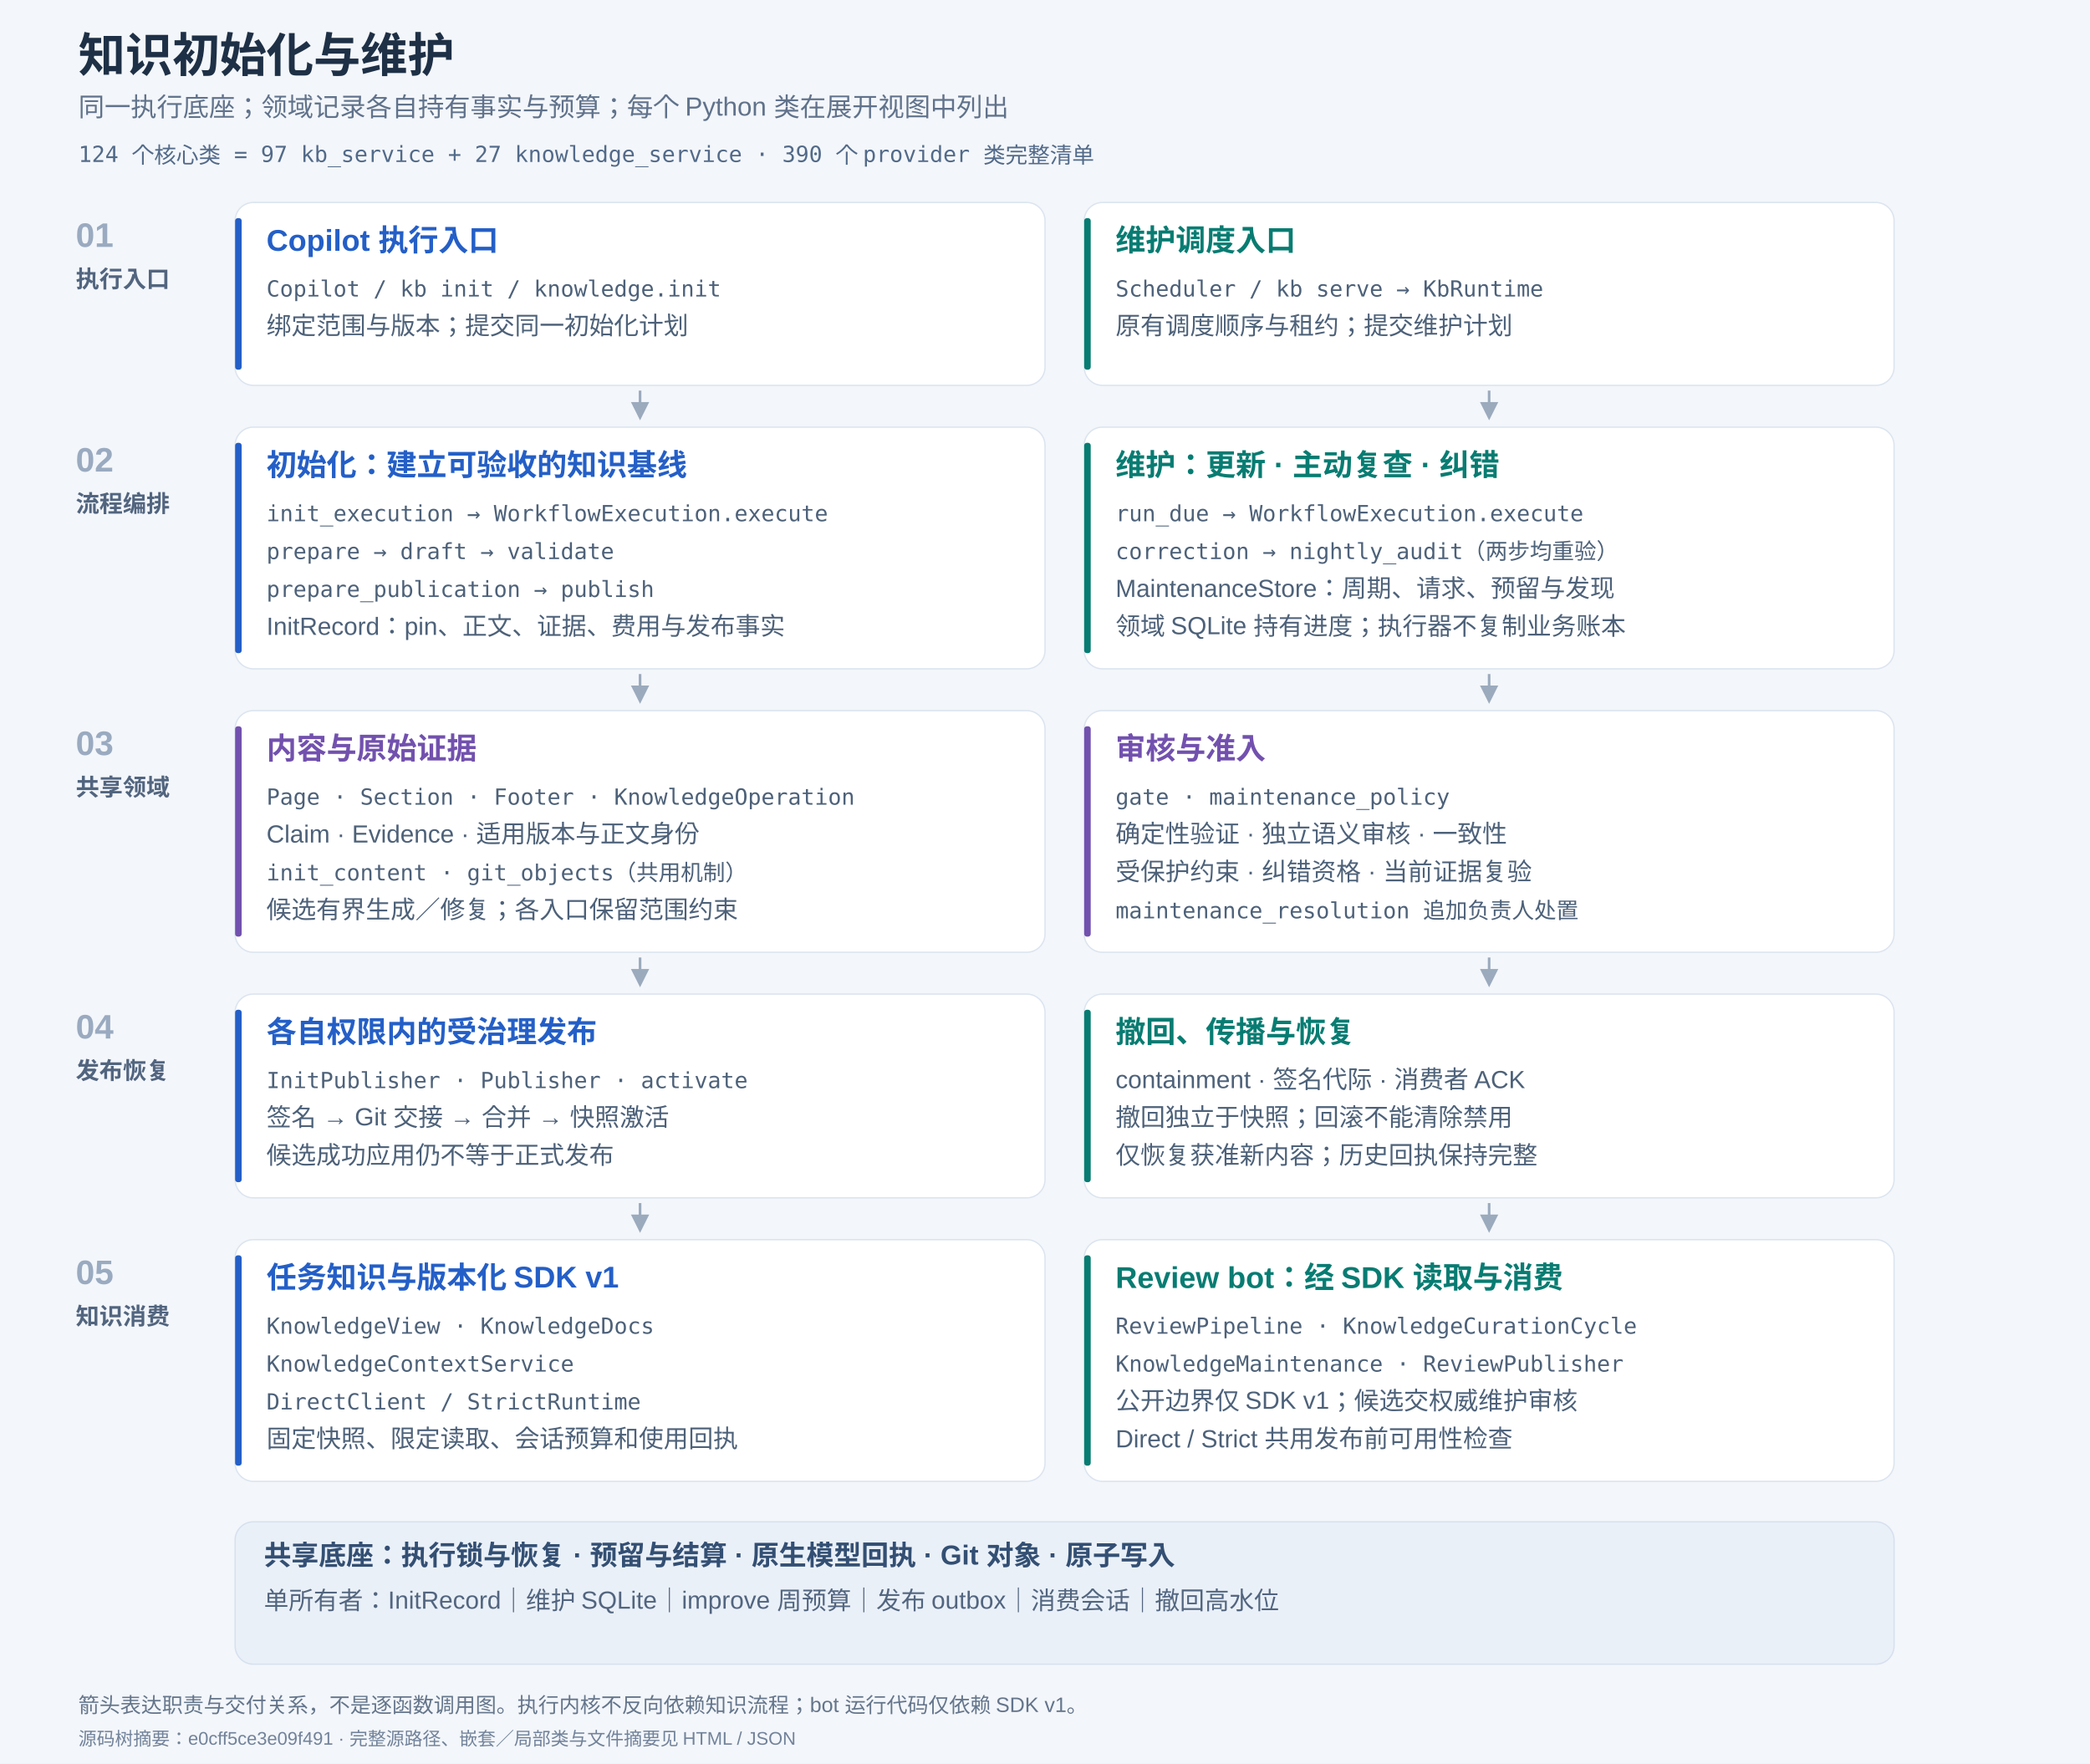
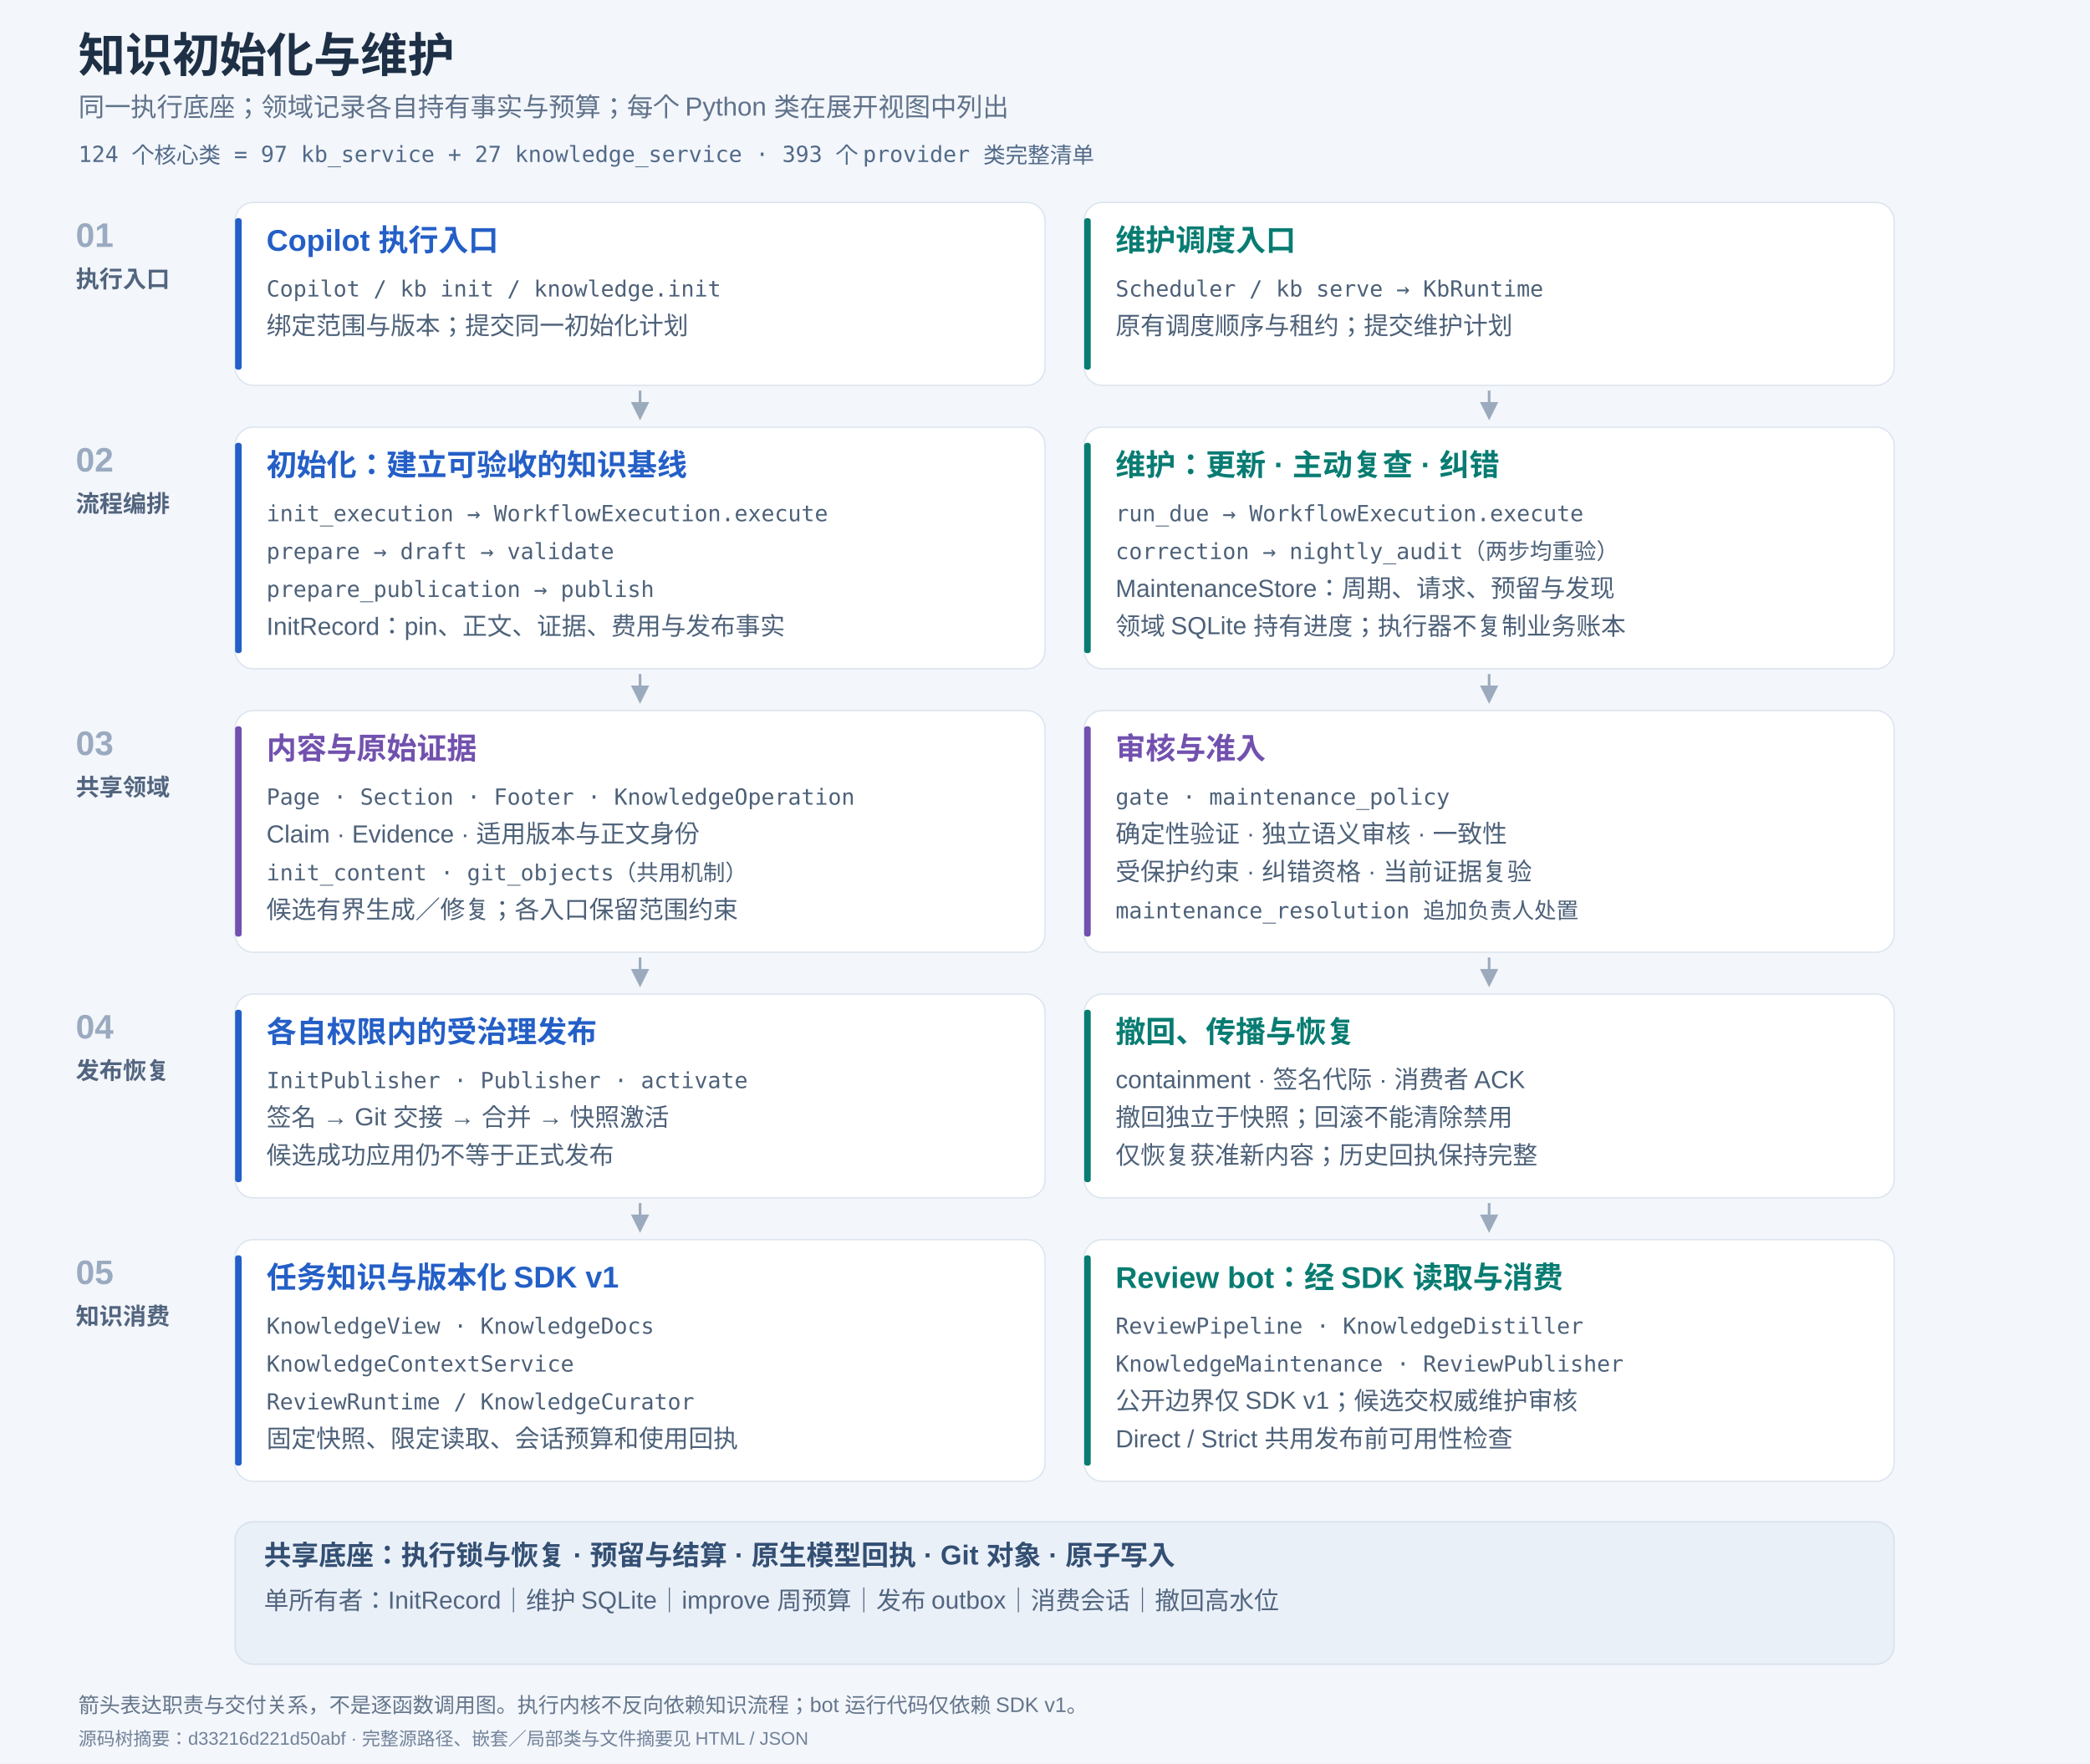
<svg xmlns="http://www.w3.org/2000/svg" id="lifecycle-svg" width="1600" height="1350" viewBox="0 0 1600 1350" role="img" aria-labelledby="diagram-title diagram-desc">
  <defs>
    <marker id="arrow" viewBox="0 0 10 10" refX="8" refY="5" markerWidth="7" markerHeight="7" orient="auto-start-reverse">
      <path d="M 0 0 L 10 5 L 0 10 z" fill="#9baabd" />
    </marker>
  </defs>
  <style>text{font-family:Arial,"Droid Sans Fallback",sans-serif} .code{font-family:ui-monospace,"DejaVu Sans Mono",monospace}</style>
  <rect width="1600" height="1350" fill="#f3f6fa" />
  <text x="60" y="55" font-size="36" fill="#1e3046" font-weight="700">知识初始化与维护</text>
  <text x="60" y="89" font-size="20" fill="#60728b" font-weight="400">同一执行底座；领域记录各自持有事实与预算；每个 Python 类在展开视图中列出</text>
-   <text x="60" y="124" font-size="17" fill="#526a89" font-weight="400" class="code">124 个核心类 = 97 kb_service + 27 knowledge_service   ·   390 个 provider 类完整清单</text>
+   <text x="60" y="124" font-size="17" fill="#526a89" font-weight="400" class="code">124 个核心类 = 97 kb_service + 27 knowledge_service   ·   393 个 provider 类完整清单</text>
  <text x="58" y="189" font-size="26" fill="#9aaac0" font-weight="700">01</text>
  <text x="58" y="220" font-size="18" fill="#52657f" font-weight="700">执行入口</text>
  <text x="58" y="361" font-size="26" fill="#9aaac0" font-weight="700">02</text>
  <text x="58" y="392" font-size="18" fill="#52657f" font-weight="700">流程编排</text>
  <text x="58" y="578" font-size="26" fill="#9aaac0" font-weight="700">03</text>
  <text x="58" y="609" font-size="18" fill="#52657f" font-weight="700">共享领域</text>
  <text x="58" y="795" font-size="26" fill="#9aaac0" font-weight="700">04</text>
  <text x="58" y="826" font-size="18" fill="#52657f" font-weight="700">发布恢复</text>
  <text x="58" y="983" font-size="26" fill="#9aaac0" font-weight="700">05</text>
  <text x="58" y="1014" font-size="18" fill="#52657f" font-weight="700">知识消费</text>
  <path d="M 490 299 V 319" stroke="#9baabd" stroke-width="2" marker-end="url(#arrow)" />
  <path d="M 1140 299 V 319" stroke="#9baabd" stroke-width="2" marker-end="url(#arrow)" />
  <path d="M 490 516 V 536" stroke="#9baabd" stroke-width="2" marker-end="url(#arrow)" />
  <path d="M 1140 516 V 536" stroke="#9baabd" stroke-width="2" marker-end="url(#arrow)" />
  <path d="M 490 733 V 753" stroke="#9baabd" stroke-width="2" marker-end="url(#arrow)" />
  <path d="M 1140 733 V 753" stroke="#9baabd" stroke-width="2" marker-end="url(#arrow)" />
  <path d="M 490 921 V 941" stroke="#9baabd" stroke-width="2" marker-end="url(#arrow)" />
  <path d="M 1140 921 V 941" stroke="#9baabd" stroke-width="2" marker-end="url(#arrow)" />
  <rect x="180" y="155" width="620" height="140" rx="14" fill="#ffffff" stroke="#dbe4ef" />
  <rect x="180" y="167" width="5" height="116" rx="2" fill="#245fc7" />
  <text x="204" y="192" font-size="23" fill="#245fc7" font-weight="700">Copilot 执行入口</text>
  <text x="204" y="227" font-size="17" fill="#4d6179" font-weight="400" class="code">Copilot / kb init / knowledge.init</text>
  <text x="204" y="256" font-size="19" fill="#4d6179" font-weight="400">绑定范围与版本；提交同一初始化计划</text>
  <rect x="830" y="155" width="620" height="140" rx="14" fill="#ffffff" stroke="#dbe4ef" />
  <rect x="830" y="167" width="5" height="116" rx="2" fill="#087c72" />
  <text x="854" y="192" font-size="23" fill="#087c72" font-weight="700">维护调度入口</text>
  <text x="854" y="227" font-size="17" fill="#4d6179" font-weight="400" class="code">Scheduler / kb serve → KbRuntime</text>
  <text x="854" y="256" font-size="19" fill="#4d6179" font-weight="400">原有调度顺序与租约；提交维护计划</text>
  <rect x="180" y="327" width="620" height="185" rx="14" fill="#ffffff" stroke="#dbe4ef" />
  <rect x="180" y="339" width="5" height="161" rx="2" fill="#245fc7" />
  <text x="204" y="364" font-size="23" fill="#245fc7" font-weight="700">初始化：建立可验收的知识基线</text>
  <text x="204" y="399" font-size="17" fill="#4d6179" font-weight="400" class="code">init_execution → WorkflowExecution.execute</text>
  <text x="204" y="428" font-size="17" fill="#4d6179" font-weight="400" class="code">prepare → draft → validate</text>
  <text x="204" y="457" font-size="17" fill="#4d6179" font-weight="400" class="code">prepare_publication → publish</text>
  <text x="204" y="486" font-size="19" fill="#4d6179" font-weight="400">InitRecord：pin、正文、证据、费用与发布事实</text>
  <rect x="830" y="327" width="620" height="185" rx="14" fill="#ffffff" stroke="#dbe4ef" />
  <rect x="830" y="339" width="5" height="161" rx="2" fill="#087c72" />
  <text x="854" y="364" font-size="23" fill="#087c72" font-weight="700">维护：更新 · 主动复查 · 纠错</text>
  <text x="854" y="399" font-size="17" fill="#4d6179" font-weight="400" class="code">run_due → WorkflowExecution.execute</text>
  <text x="854" y="428" font-size="17" fill="#4d6179" font-weight="400" class="code">correction → nightly_audit（两步均重验）</text>
  <text x="854" y="457" font-size="19" fill="#4d6179" font-weight="400">MaintenanceStore：周期、请求、预留与发现</text>
  <text x="854" y="486" font-size="19" fill="#4d6179" font-weight="400">领域 SQLite 持有进度；执行器不复制业务账本</text>
  <rect x="180" y="544" width="620" height="185" rx="14" fill="#ffffff" stroke="#dbe4ef" />
  <rect x="180" y="556" width="5" height="161" rx="2" fill="#7251ae" />
  <text x="204" y="581" font-size="23" fill="#7251ae" font-weight="700">内容与原始证据</text>
  <text x="204" y="616" font-size="17" fill="#4d6179" font-weight="400" class="code">Page · Section · Footer · KnowledgeOperation</text>
  <text x="204" y="645" font-size="19" fill="#4d6179" font-weight="400">Claim · Evidence · 适用版本与正文身份</text>
  <text x="204" y="674" font-size="17" fill="#4d6179" font-weight="400" class="code">init_content · git_objects（共用机制）</text>
  <text x="204" y="703" font-size="19" fill="#4d6179" font-weight="400">候选有界生成／修复；各入口保留范围约束</text>
  <rect x="830" y="544" width="620" height="185" rx="14" fill="#ffffff" stroke="#dbe4ef" />
  <rect x="830" y="556" width="5" height="161" rx="2" fill="#7251ae" />
  <text x="854" y="581" font-size="23" fill="#7251ae" font-weight="700">审核与准入</text>
  <text x="854" y="616" font-size="17" fill="#4d6179" font-weight="400" class="code">gate · maintenance_policy</text>
  <text x="854" y="645" font-size="19" fill="#4d6179" font-weight="400">确定性验证 · 独立语义审核 · 一致性</text>
  <text x="854" y="674" font-size="19" fill="#4d6179" font-weight="400">受保护约束 · 纠错资格 · 当前证据复验</text>
  <text x="854" y="703" font-size="17" fill="#4d6179" font-weight="400" class="code">maintenance_resolution 追加负责人处置</text>
  <rect x="180" y="761" width="620" height="156" rx="14" fill="#ffffff" stroke="#dbe4ef" />
  <rect x="180" y="773" width="5" height="132" rx="2" fill="#245fc7" />
  <text x="204" y="798" font-size="23" fill="#245fc7" font-weight="700">各自权限内的受治理发布</text>
  <text x="204" y="833" font-size="17" fill="#4d6179" font-weight="400" class="code">InitPublisher · Publisher · activate</text>
  <text x="204" y="862" font-size="19" fill="#4d6179" font-weight="400">签名 → Git 交接 → 合并 → 快照激活</text>
  <text x="204" y="891" font-size="19" fill="#4d6179" font-weight="400">候选成功应用仍不等于正式发布</text>
  <rect x="830" y="761" width="620" height="156" rx="14" fill="#ffffff" stroke="#dbe4ef" />
  <rect x="830" y="773" width="5" height="132" rx="2" fill="#087c72" />
  <text x="854" y="798" font-size="23" fill="#087c72" font-weight="700">撤回、传播与恢复</text>
  <text x="854" y="833" font-size="19" fill="#4d6179" font-weight="400">containment · 签名代际 · 消费者 ACK</text>
  <text x="854" y="862" font-size="19" fill="#4d6179" font-weight="400">撤回独立于快照；回滚不能清除禁用</text>
  <text x="854" y="891" font-size="19" fill="#4d6179" font-weight="400">仅恢复获准新内容；历史回执保持完整</text>
  <rect x="180" y="949" width="620" height="185" rx="14" fill="#ffffff" stroke="#dbe4ef" />
  <rect x="180" y="961" width="5" height="161" rx="2" fill="#245fc7" />
  <text x="204" y="986" font-size="23" fill="#245fc7" font-weight="700">任务知识与版本化 SDK v1</text>
  <text x="204" y="1021" font-size="17" fill="#4d6179" font-weight="400" class="code">KnowledgeView · KnowledgeDocs</text>
  <text x="204" y="1050" font-size="17" fill="#4d6179" font-weight="400" class="code">KnowledgeContextService</text>
-   <text x="204" y="1079" font-size="17" fill="#4d6179" font-weight="400" class="code">DirectClient / StrictRuntime</text>
+   <text x="204" y="1079" font-size="17" fill="#4d6179" font-weight="400" class="code">ReviewRuntime / KnowledgeCurator</text>
  <text x="204" y="1108" font-size="19" fill="#4d6179" font-weight="400">固定快照、限定读取、会话预算和使用回执</text>
  <rect x="830" y="949" width="620" height="185" rx="14" fill="#ffffff" stroke="#dbe4ef" />
  <rect x="830" y="961" width="5" height="161" rx="2" fill="#087c72" />
  <text x="854" y="986" font-size="23" fill="#087c72" font-weight="700">Review bot：经 SDK 读取与消费</text>
-   <text x="854" y="1021" font-size="17" fill="#4d6179" font-weight="400" class="code">ReviewPipeline · KnowledgeCurationCycle</text>
+   <text x="854" y="1021" font-size="17" fill="#4d6179" font-weight="400" class="code">ReviewPipeline · KnowledgeDistiller</text>
  <text x="854" y="1050" font-size="17" fill="#4d6179" font-weight="400" class="code">KnowledgeMaintenance · ReviewPublisher</text>
  <text x="854" y="1079" font-size="19" fill="#4d6179" font-weight="400">公开边界仅 SDK v1；候选交权威维护审核</text>
  <text x="854" y="1108" font-size="19" fill="#4d6179" font-weight="400">Direct / Strict 共用发布前可用性检查</text>
  <rect x="180" y="1165" width="1270" height="109" rx="14" fill="#eaf0f8" stroke="#d6e0ee" />
  <text x="202" y="1198" font-size="21" fill="#334f73" font-weight="700">共享底座：执行锁与恢复 · 预留与结算 · 原生模型回执 · Git 对象 · 原子写入</text>
  <text x="202" y="1232" font-size="19" fill="#52657f" font-weight="400">单所有者：InitRecord｜维护 SQLite｜improve 周预算｜发布 outbox｜消费会话｜撤回高水位</text>
  <text x="60" y="1311" font-size="16" fill="#64758b" font-weight="400">箭头表达职责与交付关系，不是逐函数调用图。执行内核不反向依赖知识流程；bot 运行代码仅依赖 SDK v1。</text>
-   <text x="60" y="1336" font-size="14" fill="#71829a" font-weight="400">源码树摘要：e0cff5ce3e09f491  ·  完整源路径、嵌套／局部类与文件摘要见 HTML / JSON</text>
+   <text x="60" y="1336" font-size="14" fill="#71829a" font-weight="400">源码树摘要：d33216d221d50abf  ·  完整源路径、嵌套／局部类与文件摘要见 HTML / JSON</text>
</svg>
